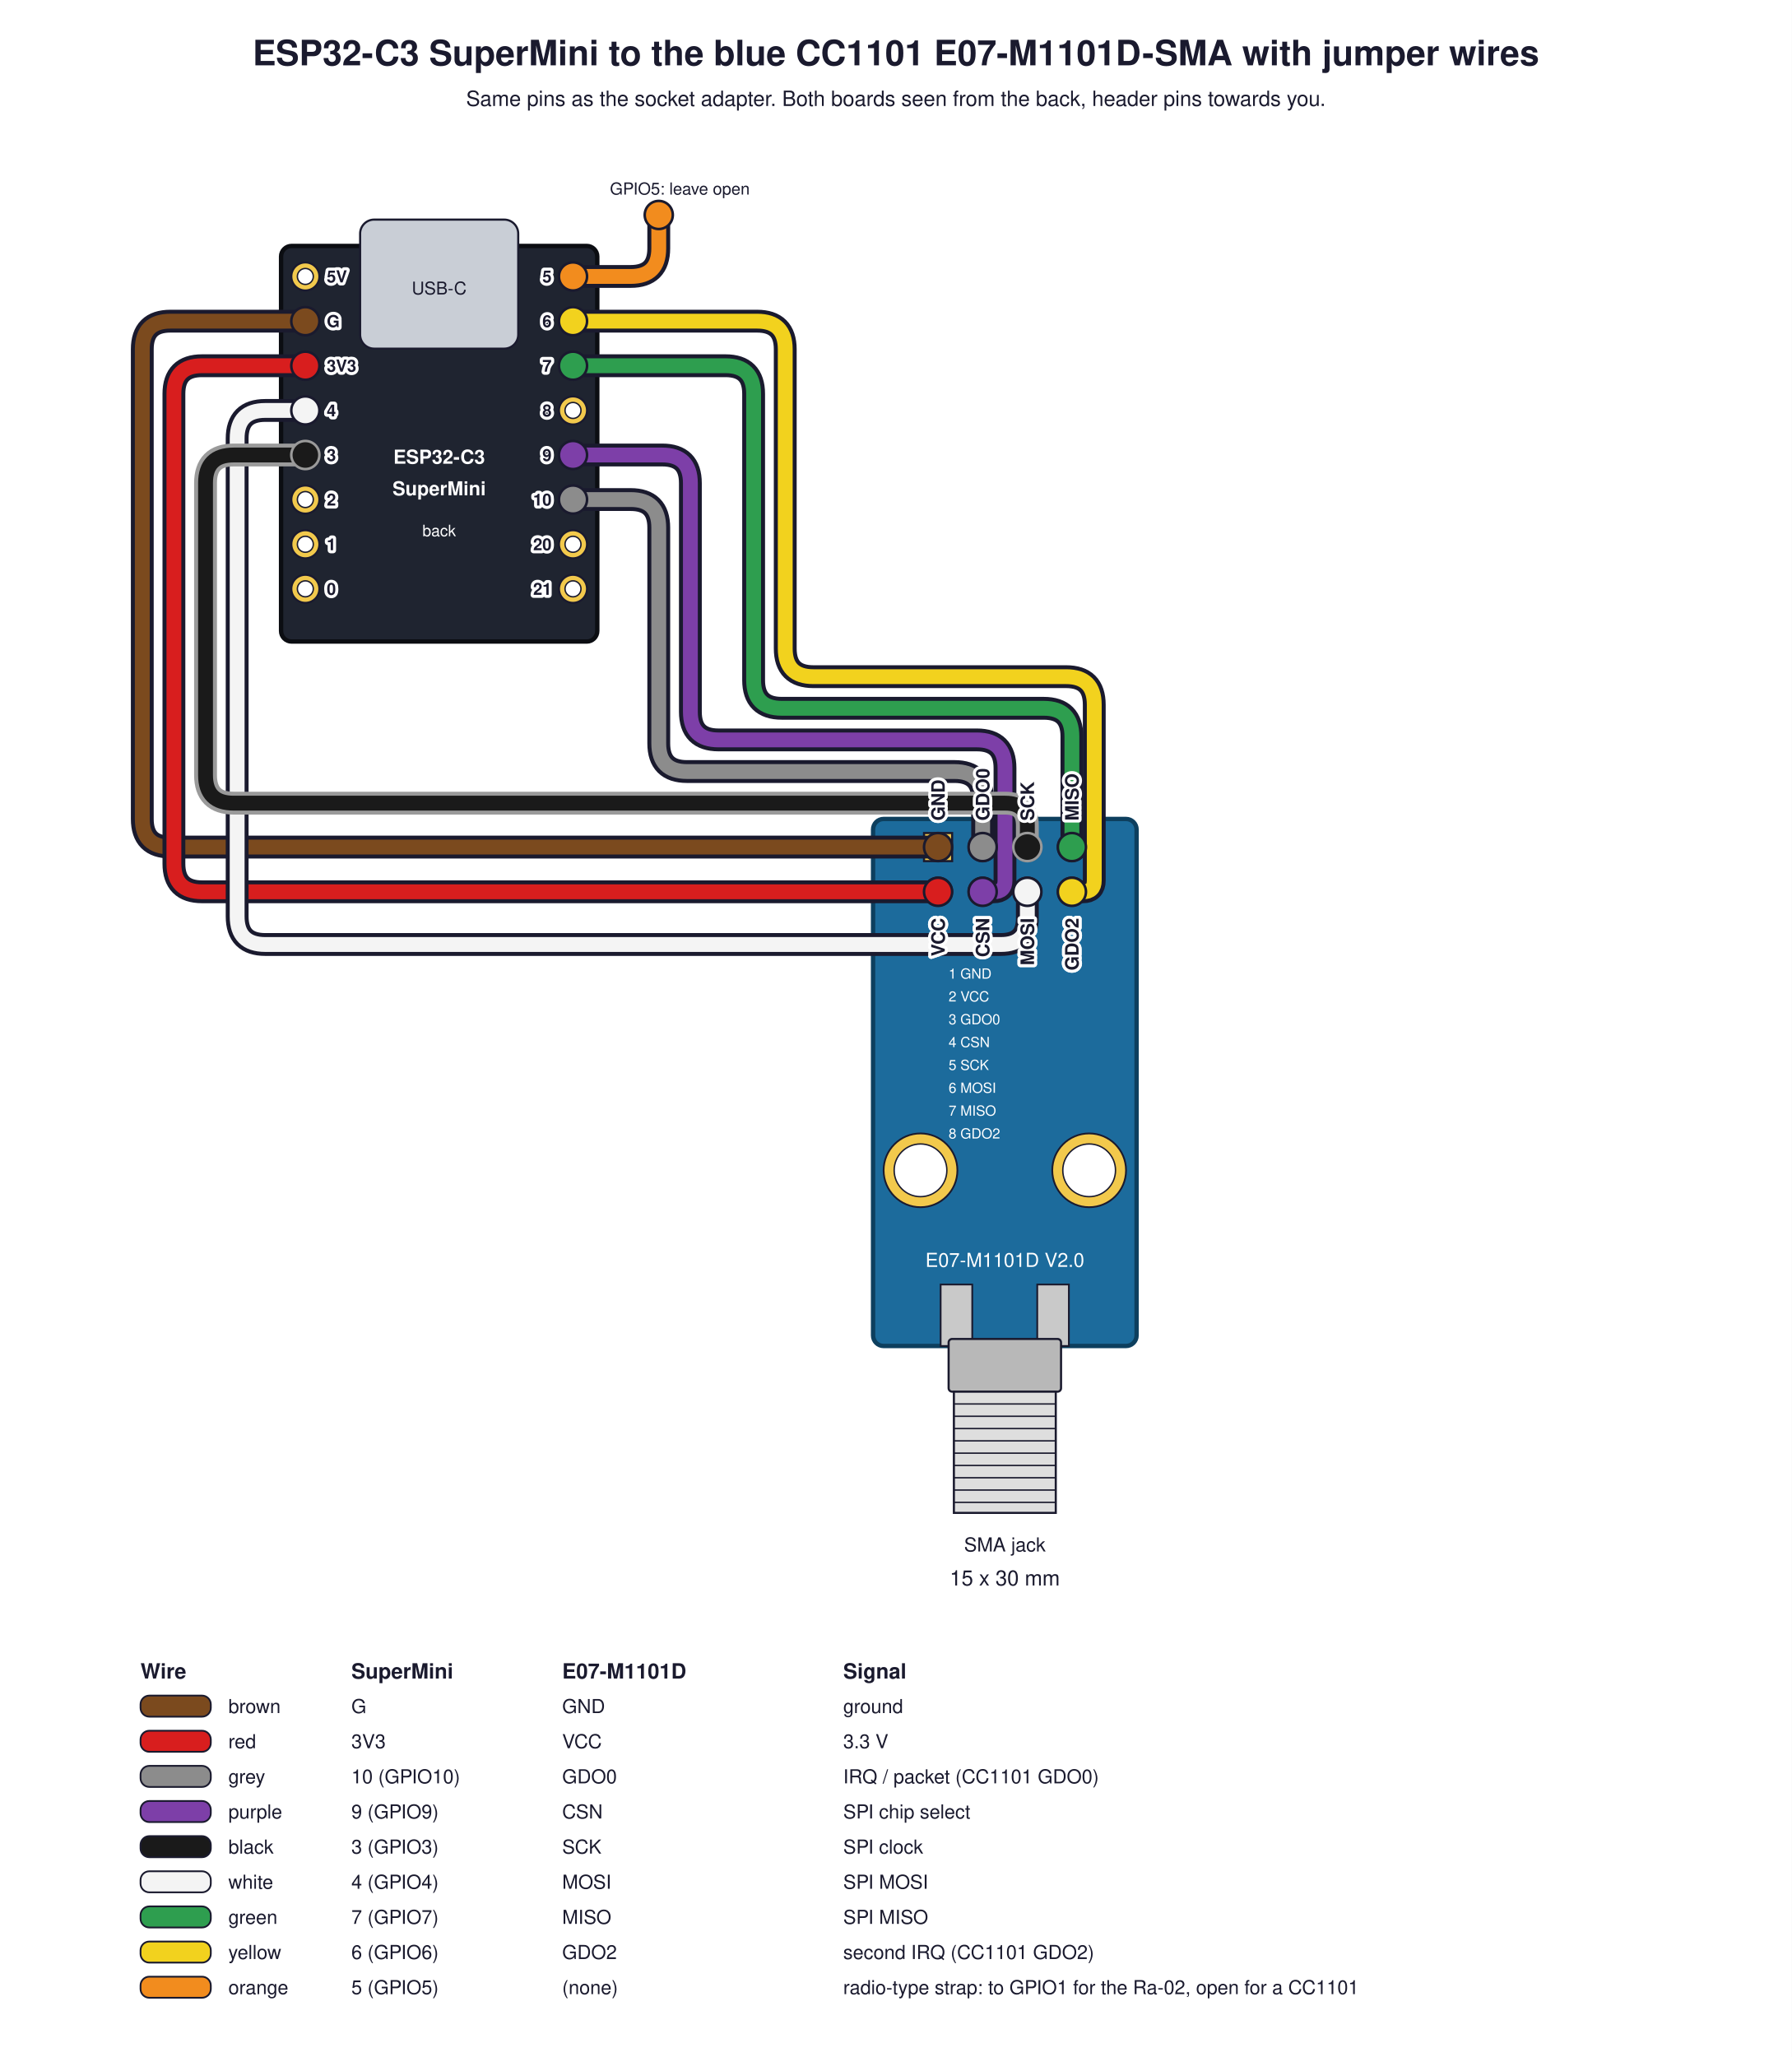
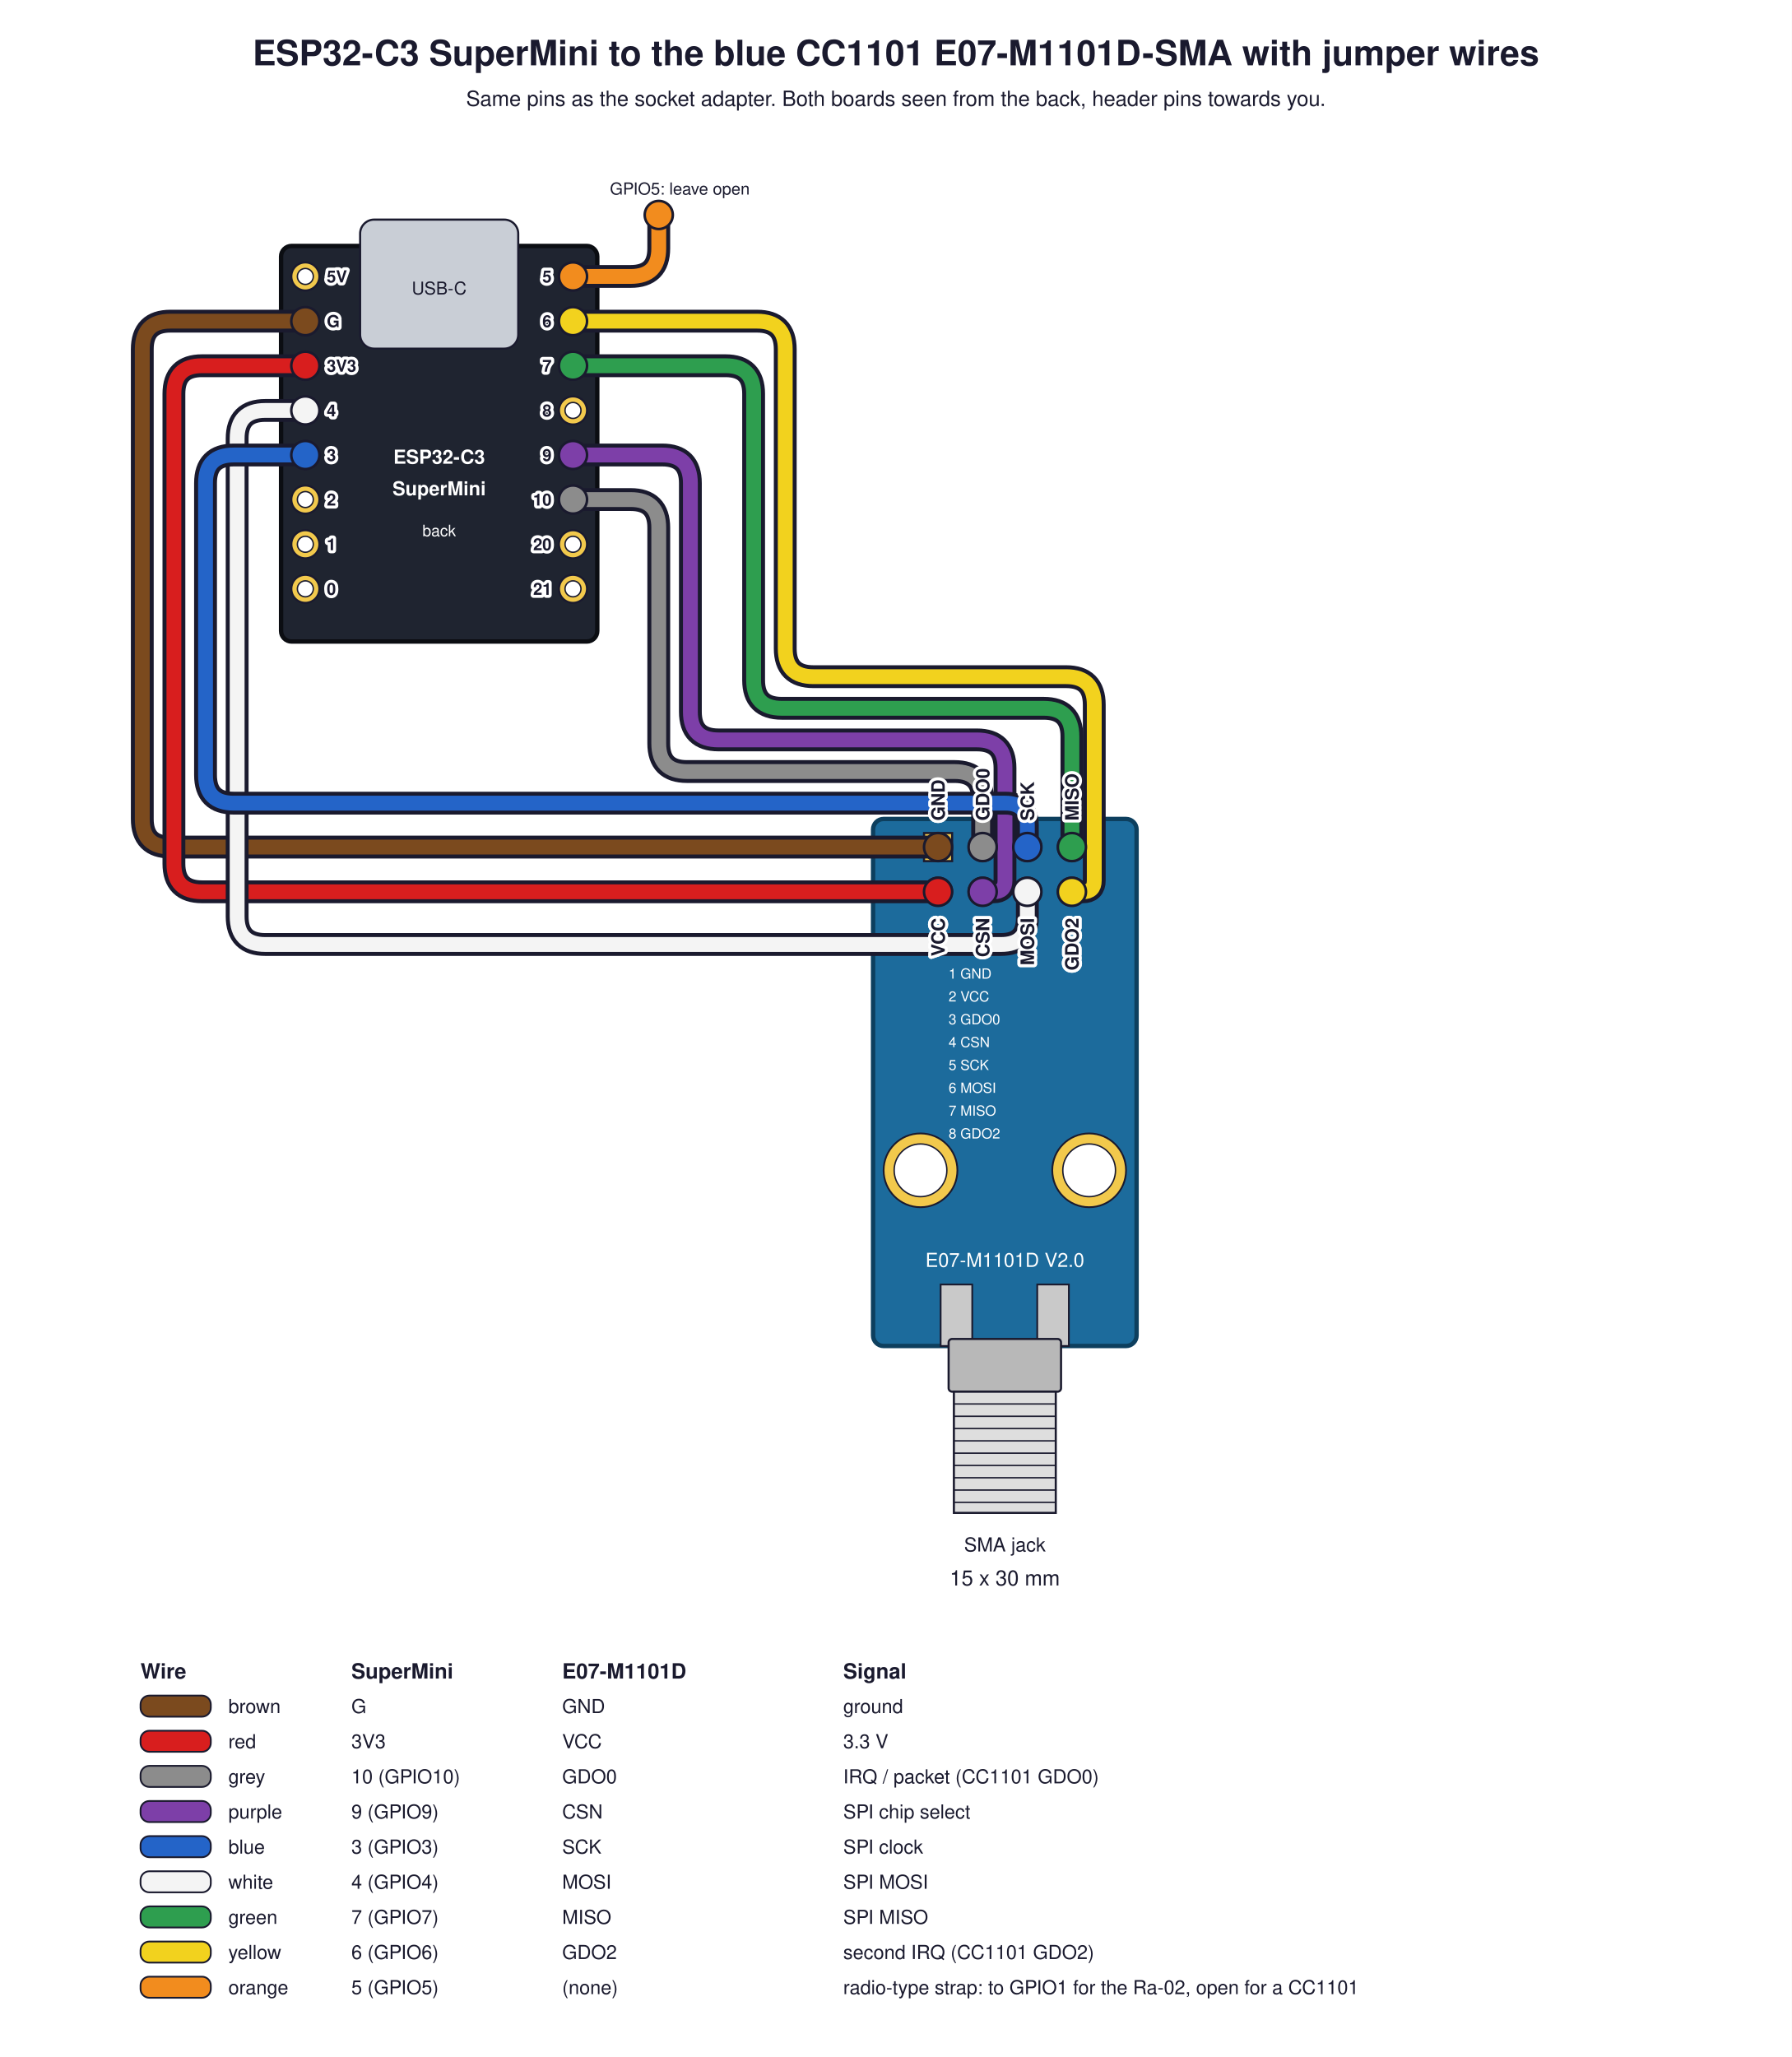
<svg xmlns="http://www.w3.org/2000/svg" width="1122" height="1288" viewBox="0 0 1122 1288">
  <rect width="100%" height="100%" fill="#ffffff" />
  <text x="561.0" y="33.0" font-size="22.0" font-family="Helvetica, Arial, sans-serif" font-weight="bold" fill="#1a1a2e" text-anchor="middle" dy="0.36em">ESP32-C3 SuperMini to the blue CC1101 E07-M1101D-SMA with jumper wires</text>
  <text x="561.0" y="61.6" font-size="13.2" font-family="Helvetica, Arial, sans-serif" fill="#1a1a2e" text-anchor="middle" dy="0.36em">Same pins as the socket adapter. Both boards seen from the back, header pins towards you.</text>
  <g transform="translate(546.7 512.8)">
    <text x="82.5" y="0.0" font-size="0.0" font-family="Helvetica, Arial, sans-serif" font-weight="bold" fill="#1a1a2e" text-anchor="middle" />
    <rect x="0.0" y="0.0" width="165.0" height="330.0" rx="6.6" fill="#1c6b9c" stroke="#0d3f5e" stroke-width="2.75" />
    <text x="82.5" y="475.2" font-size="13.2" font-family="Helvetica, Arial, sans-serif" font-weight="normal" fill="#1a1a2e" text-anchor="middle" dy="0.36em">15 x 30 mm</text>
    <rect x="31.9" y="8.8" width="17.6" height="17.6" rx="0.0" fill="#f2c94c" stroke="#1a1a2e" stroke-width="1.32" />
    <circle cx="40.7" cy="17.6" r="5.0" fill="#ffffff" stroke="#1a1a2e" stroke-width="0.88" />
    <text x="40.7" y="17.6" font-size="8.2" font-family="Helvetica, Arial, sans-serif" font-weight="bold" fill="#1a1a2e" text-anchor="middle" dy="0.36em">1</text>
    <text x="40.7" y="1.1" font-size="11.6" font-family="Helvetica, Arial, sans-serif" font-weight="bold" fill="#1a1a2e" text-anchor="start" dy="0.36em" transform="rotate(-90 40.7 1.1)" stroke="#ffffff" stroke-width="3.8" paint-order="stroke" stroke-linejoin="round">GND</text>
    <circle cx="40.7" cy="45.5" r="8.8" fill="#f2c94c" stroke="#1a1a2e" stroke-width="1.32" />
    <circle cx="40.7" cy="45.5" r="5.0" fill="#ffffff" stroke="#1a1a2e" stroke-width="0.88" />
    <text x="40.7" y="45.5" font-size="8.2" font-family="Helvetica, Arial, sans-serif" font-weight="bold" fill="#1a1a2e" text-anchor="middle" dy="0.36em">2</text>
    <text x="40.7" y="62.0" font-size="11.6" font-family="Helvetica, Arial, sans-serif" font-weight="bold" fill="#1a1a2e" text-anchor="end" dy="0.36em" transform="rotate(-90 40.7 62.0)" stroke="#ffffff" stroke-width="3.8" paint-order="stroke" stroke-linejoin="round">VCC</text>
    <circle cx="68.6" cy="17.6" r="8.8" fill="#f2c94c" stroke="#1a1a2e" stroke-width="1.32" />
    <circle cx="68.6" cy="17.6" r="5.0" fill="#ffffff" stroke="#1a1a2e" stroke-width="0.88" />
    <text x="68.6" y="17.6" font-size="8.2" font-family="Helvetica, Arial, sans-serif" font-weight="bold" fill="#1a1a2e" text-anchor="middle" dy="0.36em">3</text>
    <text x="68.6" y="1.1" font-size="11.6" font-family="Helvetica, Arial, sans-serif" font-weight="bold" fill="#1a1a2e" text-anchor="start" dy="0.36em" transform="rotate(-90 68.6 1.1)" stroke="#ffffff" stroke-width="3.8" paint-order="stroke" stroke-linejoin="round">GDO0</text>
    <circle cx="68.6" cy="45.5" r="8.8" fill="#f2c94c" stroke="#1a1a2e" stroke-width="1.32" />
    <circle cx="68.6" cy="45.5" r="5.0" fill="#ffffff" stroke="#1a1a2e" stroke-width="0.88" />
    <text x="68.6" y="45.5" font-size="8.2" font-family="Helvetica, Arial, sans-serif" font-weight="bold" fill="#1a1a2e" text-anchor="middle" dy="0.36em">4</text>
    <text x="68.6" y="62.0" font-size="11.6" font-family="Helvetica, Arial, sans-serif" font-weight="bold" fill="#1a1a2e" text-anchor="end" dy="0.36em" transform="rotate(-90 68.6 62.0)" stroke="#ffffff" stroke-width="3.8" paint-order="stroke" stroke-linejoin="round">CSN</text>
    <circle cx="96.6" cy="17.6" r="8.8" fill="#f2c94c" stroke="#1a1a2e" stroke-width="1.32" />
    <circle cx="96.6" cy="17.6" r="5.0" fill="#ffffff" stroke="#1a1a2e" stroke-width="0.88" />
    <text x="96.6" y="17.6" font-size="8.2" font-family="Helvetica, Arial, sans-serif" font-weight="bold" fill="#1a1a2e" text-anchor="middle" dy="0.36em">5</text>
    <text x="96.6" y="1.1" font-size="11.6" font-family="Helvetica, Arial, sans-serif" font-weight="bold" fill="#1a1a2e" text-anchor="start" dy="0.36em" transform="rotate(-90 96.6 1.1)" stroke="#ffffff" stroke-width="3.8" paint-order="stroke" stroke-linejoin="round">SCK</text>
    <circle cx="96.6" cy="45.5" r="8.8" fill="#f2c94c" stroke="#1a1a2e" stroke-width="1.32" />
    <circle cx="96.6" cy="45.5" r="5.0" fill="#ffffff" stroke="#1a1a2e" stroke-width="0.88" />
    <text x="96.6" y="45.5" font-size="8.2" font-family="Helvetica, Arial, sans-serif" font-weight="bold" fill="#1a1a2e" text-anchor="middle" dy="0.36em">6</text>
    <text x="96.6" y="62.0" font-size="11.6" font-family="Helvetica, Arial, sans-serif" font-weight="bold" fill="#1a1a2e" text-anchor="end" dy="0.36em" transform="rotate(-90 96.6 62.0)" stroke="#ffffff" stroke-width="3.8" paint-order="stroke" stroke-linejoin="round">MOSI</text>
    <circle cx="124.5" cy="17.6" r="8.8" fill="#f2c94c" stroke="#1a1a2e" stroke-width="1.32" />
    <circle cx="124.5" cy="17.6" r="5.0" fill="#ffffff" stroke="#1a1a2e" stroke-width="0.88" />
    <text x="124.5" y="17.6" font-size="8.2" font-family="Helvetica, Arial, sans-serif" font-weight="bold" fill="#1a1a2e" text-anchor="middle" dy="0.36em">7</text>
    <text x="124.5" y="1.1" font-size="11.6" font-family="Helvetica, Arial, sans-serif" font-weight="bold" fill="#1a1a2e" text-anchor="start" dy="0.36em" transform="rotate(-90 124.5 1.1)" stroke="#ffffff" stroke-width="3.8" paint-order="stroke" stroke-linejoin="round">MISO</text>
    <circle cx="124.5" cy="45.5" r="8.8" fill="#f2c94c" stroke="#1a1a2e" stroke-width="1.32" />
    <circle cx="124.5" cy="45.5" r="5.0" fill="#ffffff" stroke="#1a1a2e" stroke-width="0.88" />
    <text x="124.5" y="45.5" font-size="8.2" font-family="Helvetica, Arial, sans-serif" font-weight="bold" fill="#1a1a2e" text-anchor="middle" dy="0.36em">8</text>
    <text x="124.5" y="62.0" font-size="11.6" font-family="Helvetica, Arial, sans-serif" font-weight="bold" fill="#1a1a2e" text-anchor="end" dy="0.36em" transform="rotate(-90 124.5 62.0)" stroke="#ffffff" stroke-width="3.8" paint-order="stroke" stroke-linejoin="round">GDO2</text>
    <circle cx="135.3" cy="220.0" r="23.1" fill="#f2c94c" stroke="#1a1a2e" stroke-width="1.10" />
    <circle cx="135.3" cy="220.0" r="16.5" fill="#ffffff" stroke="#1a1a2e" stroke-width="0.88" />
    <circle cx="29.7" cy="220.0" r="23.1" fill="#f2c94c" stroke="#1a1a2e" stroke-width="1.10" />
    <circle cx="29.7" cy="220.0" r="16.5" fill="#ffffff" stroke="#1a1a2e" stroke-width="0.88" />
    <text x="47.3" y="96.8" font-size="8.8" font-family="Helvetica, Arial, sans-serif" font-weight="normal" fill="#ffffff" text-anchor="start" dy="0.36em">1 GND</text>
    <text x="47.3" y="111.1" font-size="8.8" font-family="Helvetica, Arial, sans-serif" font-weight="normal" fill="#ffffff" text-anchor="start" dy="0.36em">2 VCC</text>
    <text x="47.3" y="125.4" font-size="8.8" font-family="Helvetica, Arial, sans-serif" font-weight="normal" fill="#ffffff" text-anchor="start" dy="0.36em">3 GDO0</text>
    <text x="47.3" y="139.7" font-size="8.8" font-family="Helvetica, Arial, sans-serif" font-weight="normal" fill="#ffffff" text-anchor="start" dy="0.36em">4 CSN</text>
    <text x="47.3" y="154.0" font-size="8.8" font-family="Helvetica, Arial, sans-serif" font-weight="normal" fill="#ffffff" text-anchor="start" dy="0.36em">5 SCK</text>
    <text x="47.3" y="168.3" font-size="8.8" font-family="Helvetica, Arial, sans-serif" font-weight="normal" fill="#ffffff" text-anchor="start" dy="0.36em">6 MOSI</text>
    <text x="47.3" y="182.6" font-size="8.8" font-family="Helvetica, Arial, sans-serif" font-weight="normal" fill="#ffffff" text-anchor="start" dy="0.36em">7 MISO</text>
    <text x="47.3" y="196.9" font-size="8.8" font-family="Helvetica, Arial, sans-serif" font-weight="normal" fill="#ffffff" text-anchor="start" dy="0.36em">8 GDO2</text>
    <rect x="102.8" y="291.5" width="19.8" height="38.5" rx="0.0" fill="#c9c9c9" stroke="#1a1a2e" stroke-width="1.10" />
    <rect x="42.3" y="291.5" width="19.8" height="38.5" rx="0.0" fill="#c9c9c9" stroke="#1a1a2e" stroke-width="1.10" />
    <rect x="47.3" y="325.6" width="70.4" height="33.0" rx="2.2" fill="#b8b8b8" stroke="#1a1a2e" stroke-width="1.32" />
    <rect x="50.6" y="358.6" width="63.8" height="75.9" rx="0.0" fill="#dedede" stroke="#1a1a2e" stroke-width="1.32" />
    <line x1="114.4" y1="366.3" x2="50.6" y2="366.3" stroke="#1a1a2e" stroke-width="0.88" />
    <line x1="114.4" y1="374.0" x2="50.6" y2="374.0" stroke="#1a1a2e" stroke-width="0.88" />
    <line x1="114.4" y1="381.7" x2="50.6" y2="381.7" stroke="#1a1a2e" stroke-width="0.88" />
    <line x1="114.4" y1="389.4" x2="50.6" y2="389.4" stroke="#1a1a2e" stroke-width="0.88" />
    <line x1="114.4" y1="397.1" x2="50.6" y2="397.1" stroke="#1a1a2e" stroke-width="0.88" />
    <line x1="114.4" y1="404.8" x2="50.6" y2="404.8" stroke="#1a1a2e" stroke-width="0.88" />
    <line x1="114.4" y1="412.5" x2="50.6" y2="412.5" stroke="#1a1a2e" stroke-width="0.88" />
    <line x1="114.4" y1="420.2" x2="50.6" y2="420.2" stroke="#1a1a2e" stroke-width="0.88" />
    <line x1="114.4" y1="427.9" x2="50.6" y2="427.9" stroke="#1a1a2e" stroke-width="0.88" />
    <text x="82.5" y="454.3" font-size="12.1" font-family="Helvetica, Arial, sans-serif" font-weight="normal" fill="#1a1a2e" text-anchor="middle" dy="0.36em">SMA jack</text>
    <text x="82.5" y="276.1" font-size="12.1" font-family="Helvetica, Arial, sans-serif" font-weight="normal" fill="#ffffff" text-anchor="middle" dy="0.36em">E07-M1101D V2.0</text>
  </g>
  <g transform="translate(176.0 154.0)">
    <text x="99.0" y="0.0" font-size="0.0" font-family="Helvetica, Arial, sans-serif" font-weight="bold" fill="#1a1a2e" text-anchor="middle" />
    <rect x="0.0" y="0.0" width="198.0" height="247.7" rx="6.6" fill="#1f2430" stroke="#0b0d12" stroke-width="2.75" />
    <rect x="49.5" y="-16.5" width="99.0" height="80.8" rx="8.8" fill="#c9ced6" stroke="#1a1a2e" stroke-width="1.32" />
    <text x="99.0" y="26.4" font-size="11.0" font-family="Helvetica, Arial, sans-serif" font-weight="normal" fill="#1a1a2e" text-anchor="middle" dy="0.36em">USB-C</text>
    <text x="99.0" y="132.0" font-size="12.1" font-family="Helvetica, Arial, sans-serif" font-weight="bold" fill="#ffffff" text-anchor="middle" dy="0.36em">ESP32-C3</text>
    <text x="99.0" y="151.8" font-size="12.1" font-family="Helvetica, Arial, sans-serif" font-weight="bold" fill="#ffffff" text-anchor="middle" dy="0.36em">SuperMini</text>
    <text x="99.0" y="178.2" font-size="9.9" font-family="Helvetica, Arial, sans-serif" font-weight="normal" fill="#ffffff" text-anchor="middle" dy="0.36em">back</text>
    <circle cx="182.8" cy="19.1" r="8.8" fill="#f2c94c" stroke="#1a1a2e" stroke-width="1.32" />
    <circle cx="182.8" cy="19.1" r="5.0" fill="#ffffff" stroke="#1a1a2e" stroke-width="0.88" />
    <text x="169.4" y="19.1" font-size="10.4" font-family="Helvetica, Arial, sans-serif" font-weight="bold" fill="#ffffff" text-anchor="end" dy="0.36em">5</text>
    <circle cx="15.2" cy="19.1" r="8.8" fill="#f2c94c" stroke="#1a1a2e" stroke-width="1.32" />
    <circle cx="15.2" cy="19.1" r="5.0" fill="#ffffff" stroke="#1a1a2e" stroke-width="0.88" />
    <text x="28.6" y="19.1" font-size="10.4" font-family="Helvetica, Arial, sans-serif" font-weight="bold" fill="#ffffff" text-anchor="start" dy="0.36em">5V</text>
    <circle cx="182.8" cy="47.1" r="8.8" fill="#f2c94c" stroke="#1a1a2e" stroke-width="1.32" />
    <circle cx="182.8" cy="47.1" r="5.0" fill="#ffffff" stroke="#1a1a2e" stroke-width="0.88" />
    <text x="169.4" y="47.1" font-size="10.4" font-family="Helvetica, Arial, sans-serif" font-weight="bold" fill="#ffffff" text-anchor="end" dy="0.36em">6</text>
    <circle cx="15.2" cy="47.1" r="8.8" fill="#f2c94c" stroke="#1a1a2e" stroke-width="1.32" />
    <circle cx="15.2" cy="47.1" r="5.0" fill="#ffffff" stroke="#1a1a2e" stroke-width="0.88" />
    <text x="28.6" y="47.1" font-size="10.4" font-family="Helvetica, Arial, sans-serif" font-weight="bold" fill="#ffffff" text-anchor="start" dy="0.36em">G</text>
    <circle cx="182.8" cy="75.0" r="8.8" fill="#f2c94c" stroke="#1a1a2e" stroke-width="1.32" />
    <circle cx="182.8" cy="75.0" r="5.0" fill="#ffffff" stroke="#1a1a2e" stroke-width="0.88" />
    <text x="169.4" y="75.0" font-size="10.4" font-family="Helvetica, Arial, sans-serif" font-weight="bold" fill="#ffffff" text-anchor="end" dy="0.36em">7</text>
    <circle cx="15.2" cy="75.0" r="8.8" fill="#f2c94c" stroke="#1a1a2e" stroke-width="1.32" />
    <circle cx="15.2" cy="75.0" r="5.0" fill="#ffffff" stroke="#1a1a2e" stroke-width="0.88" />
    <text x="28.6" y="75.0" font-size="10.4" font-family="Helvetica, Arial, sans-serif" font-weight="bold" fill="#ffffff" text-anchor="start" dy="0.36em">3V3</text>
    <circle cx="182.8" cy="103.0" r="8.8" fill="#f2c94c" stroke="#1a1a2e" stroke-width="1.32" />
    <circle cx="182.8" cy="103.0" r="5.0" fill="#ffffff" stroke="#1a1a2e" stroke-width="0.88" />
    <text x="169.4" y="103.0" font-size="10.4" font-family="Helvetica, Arial, sans-serif" font-weight="bold" fill="#ffffff" text-anchor="end" dy="0.36em">8</text>
    <circle cx="15.2" cy="103.0" r="8.8" fill="#f2c94c" stroke="#1a1a2e" stroke-width="1.32" />
    <circle cx="15.2" cy="103.0" r="5.0" fill="#ffffff" stroke="#1a1a2e" stroke-width="0.88" />
    <text x="28.6" y="103.0" font-size="10.4" font-family="Helvetica, Arial, sans-serif" font-weight="bold" fill="#ffffff" text-anchor="start" dy="0.36em">4</text>
    <circle cx="182.8" cy="130.9" r="8.8" fill="#f2c94c" stroke="#1a1a2e" stroke-width="1.32" />
    <circle cx="182.8" cy="130.9" r="5.0" fill="#ffffff" stroke="#1a1a2e" stroke-width="0.88" />
    <text x="169.4" y="130.9" font-size="10.4" font-family="Helvetica, Arial, sans-serif" font-weight="bold" fill="#ffffff" text-anchor="end" dy="0.36em">9</text>
    <circle cx="15.2" cy="130.9" r="8.8" fill="#f2c94c" stroke="#1a1a2e" stroke-width="1.32" />
    <circle cx="15.2" cy="130.9" r="5.0" fill="#ffffff" stroke="#1a1a2e" stroke-width="0.88" />
    <text x="28.6" y="130.9" font-size="10.4" font-family="Helvetica, Arial, sans-serif" font-weight="bold" fill="#ffffff" text-anchor="start" dy="0.36em">3</text>
    <circle cx="182.8" cy="158.8" r="8.8" fill="#f2c94c" stroke="#1a1a2e" stroke-width="1.32" />
    <circle cx="182.8" cy="158.8" r="5.0" fill="#ffffff" stroke="#1a1a2e" stroke-width="0.88" />
    <text x="169.4" y="158.8" font-size="10.4" font-family="Helvetica, Arial, sans-serif" font-weight="bold" fill="#ffffff" text-anchor="end" dy="0.36em">10</text>
    <circle cx="15.2" cy="158.8" r="8.8" fill="#f2c94c" stroke="#1a1a2e" stroke-width="1.32" />
    <circle cx="15.2" cy="158.8" r="5.0" fill="#ffffff" stroke="#1a1a2e" stroke-width="0.88" />
    <text x="28.6" y="158.8" font-size="10.4" font-family="Helvetica, Arial, sans-serif" font-weight="bold" fill="#ffffff" text-anchor="start" dy="0.36em">2</text>
    <circle cx="182.8" cy="186.8" r="8.8" fill="#f2c94c" stroke="#1a1a2e" stroke-width="1.32" />
    <circle cx="182.8" cy="186.8" r="5.0" fill="#ffffff" stroke="#1a1a2e" stroke-width="0.88" />
    <text x="169.4" y="186.8" font-size="10.4" font-family="Helvetica, Arial, sans-serif" font-weight="bold" fill="#ffffff" text-anchor="end" dy="0.36em">20</text>
    <circle cx="15.2" cy="186.8" r="8.8" fill="#f2c94c" stroke="#1a1a2e" stroke-width="1.32" />
    <circle cx="15.2" cy="186.8" r="5.0" fill="#ffffff" stroke="#1a1a2e" stroke-width="0.88" />
    <text x="28.6" y="186.8" font-size="10.4" font-family="Helvetica, Arial, sans-serif" font-weight="bold" fill="#ffffff" text-anchor="start" dy="0.36em">1</text>
    <circle cx="182.8" cy="214.7" r="8.8" fill="#f2c94c" stroke="#1a1a2e" stroke-width="1.32" />
    <circle cx="182.8" cy="214.7" r="5.0" fill="#ffffff" stroke="#1a1a2e" stroke-width="0.88" />
    <text x="169.4" y="214.7" font-size="10.4" font-family="Helvetica, Arial, sans-serif" font-weight="bold" fill="#ffffff" text-anchor="end" dy="0.36em">21</text>
    <circle cx="15.2" cy="214.7" r="8.8" fill="#f2c94c" stroke="#1a1a2e" stroke-width="1.32" />
    <circle cx="15.2" cy="214.7" r="5.0" fill="#ffffff" stroke="#1a1a2e" stroke-width="0.88" />
    <text x="28.6" y="214.7" font-size="10.4" font-family="Helvetica, Arial, sans-serif" font-weight="bold" fill="#ffffff" text-anchor="start" dy="0.36em">0</text>
  </g>
  <path d="M 358.8 201.1 L 474.1 201.1 Q 491.7 201.1 491.7 218.7 L 491.7 406.1 Q 491.7 423.7 509.3 423.7 L 667.6 423.7 Q 685.2 423.7 685.2 441.3 L 685.2 551.4 Q 685.2 558.4 678.2 558.4 L 671.2 558.4" fill="none" stroke="#1a1a2e" stroke-width="14.3" stroke-linecap="round" />
  <path d="M 358.8 201.1 L 474.1 201.1 Q 491.7 201.1 491.7 218.7 L 491.7 406.1 Q 491.7 423.7 509.3 423.7 L 667.6 423.7 Q 685.2 423.7 685.2 441.3 L 685.2 551.4 Q 685.2 558.4 678.2 558.4 L 671.2 558.4" fill="none" stroke="#f2d21e" stroke-width="9.3" stroke-linecap="round" />
  <circle cx="358.8" cy="201.1" r="8.8" fill="#f2d21e" stroke="#1a1a2e" stroke-width="1.6" />
  <circle cx="671.2" cy="558.4" r="8.8" fill="#f2d21e" stroke="#1a1a2e" stroke-width="1.6" />
  <path d="M 358.8 229.0 L 454.3 229.0 Q 471.9 229.0 471.9 246.6 L 471.9 425.9 Q 471.9 443.5 489.5 443.5 L 653.6 443.5 Q 671.2 443.5 671.2 461.1 L 671.2 530.4" fill="none" stroke="#1a1a2e" stroke-width="14.3" stroke-linecap="round" />
  <path d="M 358.8 229.0 L 454.3 229.0 Q 471.9 229.0 471.9 246.6 L 471.9 425.9 Q 471.9 443.5 489.5 443.5 L 653.6 443.5 Q 671.2 443.5 671.2 461.1 L 671.2 530.4" fill="none" stroke="#2e9e4f" stroke-width="9.3" stroke-linecap="round" />
  <circle cx="358.8" cy="229.0" r="8.8" fill="#2e9e4f" stroke="#1a1a2e" stroke-width="1.6" />
  <circle cx="671.2" cy="530.4" r="8.8" fill="#2e9e4f" stroke="#1a1a2e" stroke-width="1.6" />
  <path d="M 358.8 284.9 L 414.7 284.9 Q 432.3 284.9 432.3 302.5 L 432.3 445.7 Q 432.3 463.3 449.9 463.3 L 611.7 463.3 Q 629.3 463.3 629.3 480.9 L 629.3 551.4 Q 629.3 558.4 622.3 558.4 L 615.3 558.4" fill="none" stroke="#1a1a2e" stroke-width="14.3" stroke-linecap="round" />
  <path d="M 358.8 284.9 L 414.7 284.9 Q 432.3 284.9 432.3 302.5 L 432.3 445.7 Q 432.3 463.3 449.9 463.3 L 611.7 463.3 Q 629.3 463.3 629.3 480.9 L 629.3 551.4 Q 629.3 558.4 622.3 558.4 L 615.3 558.4" fill="none" stroke="#7d3fa8" stroke-width="9.3" stroke-linecap="round" />
  <circle cx="358.8" cy="284.9" r="8.8" fill="#7d3fa8" stroke="#1a1a2e" stroke-width="1.6" />
  <circle cx="615.3" cy="558.4" r="8.8" fill="#7d3fa8" stroke="#1a1a2e" stroke-width="1.6" />
  <path d="M 358.8 312.8 L 394.9 312.8 Q 412.5 312.8 412.5 330.4 L 412.5 465.5 Q 412.5 483.1 430.1 483.1 L 597.7 483.1 Q 615.3 483.1 615.3 500.7 L 615.3 530.4" fill="none" stroke="#1a1a2e" stroke-width="14.3" stroke-linecap="round" />
  <path d="M 358.8 312.8 L 394.9 312.8 Q 412.5 312.8 412.5 330.4 L 412.5 465.5 Q 412.5 483.1 430.1 483.1 L 597.7 483.1 Q 615.3 483.1 615.3 500.7 L 615.3 530.4" fill="none" stroke="#8c8c8c" stroke-width="9.3" stroke-linecap="round" />
  <circle cx="358.8" cy="312.8" r="8.8" fill="#8c8c8c" stroke="#1a1a2e" stroke-width="1.6" />
  <circle cx="615.3" cy="530.4" r="8.8" fill="#8c8c8c" stroke="#1a1a2e" stroke-width="1.6" />
  <path d="M 191.2 201.1 L 106.7 201.1 Q 89.1 201.1 89.1 218.7 L 89.1 512.8 Q 89.1 530.4 106.7 530.4 L 587.4 530.4" fill="none" stroke="#1a1a2e" stroke-width="14.3" stroke-linecap="round" />
  <path d="M 191.2 201.1 L 106.7 201.1 Q 89.1 201.1 89.1 218.7 L 89.1 512.8 Q 89.1 530.4 106.7 530.4 L 587.4 530.4" fill="none" stroke="#7b4a1e" stroke-width="9.3" stroke-linecap="round" />
  <circle cx="191.2" cy="201.1" r="8.8" fill="#7b4a1e" stroke="#1a1a2e" stroke-width="1.6" />
  <circle cx="587.4" cy="530.4" r="8.8" fill="#7b4a1e" stroke="#1a1a2e" stroke-width="1.6" />
  <path d="M 191.2 229.0 L 126.5 229.0 Q 108.9 229.0 108.9 246.6 L 108.9 540.8 Q 108.9 558.4 126.5 558.4 L 587.4 558.4" fill="none" stroke="#1a1a2e" stroke-width="14.3" stroke-linecap="round" />
  <path d="M 191.2 229.0 L 126.5 229.0 Q 108.9 229.0 108.9 246.6 L 108.9 540.8 Q 108.9 558.4 126.5 558.4 L 587.4 558.4" fill="none" stroke="#d81e1e" stroke-width="9.3" stroke-linecap="round" />
  <circle cx="191.2" cy="229.0" r="8.8" fill="#d81e1e" stroke="#1a1a2e" stroke-width="1.6" />
  <circle cx="587.4" cy="558.4" r="8.8" fill="#d81e1e" stroke="#1a1a2e" stroke-width="1.6" />
  <path d="M 191.2 257.0 L 166.1 257.0 Q 148.5 257.0 148.5 274.6 L 148.5 573.8 Q 148.5 591.4 166.1 591.4 L 626.8 591.4 Q 643.3 591.4 643.3 574.9 L 643.3 558.4" fill="none" stroke="#1a1a2e" stroke-width="14.3" stroke-linecap="round" />
  <path d="M 191.2 257.0 L 166.1 257.0 Q 148.5 257.0 148.5 274.6 L 148.5 573.8 Q 148.5 591.4 166.1 591.4 L 626.8 591.4 Q 643.3 591.4 643.3 574.9 L 643.3 558.4" fill="none" stroke="#f4f4f4" stroke-width="9.3" stroke-linecap="round" />
  <circle cx="191.2" cy="257.0" r="8.8" fill="#f4f4f4" stroke="#1a1a2e" stroke-width="1.6" />
  <circle cx="643.3" cy="558.4" r="8.8" fill="#f4f4f4" stroke="#1a1a2e" stroke-width="1.6" />
-   <path d="M 191.2 284.9 L 146.3 284.9 Q 128.7 284.9 128.7 302.5 L 128.7 485.3 Q 128.7 502.9 146.3 502.9 L 629.5 502.9 Q 643.3 502.9 643.3 516.7 L 643.3 530.4" fill="none" stroke="#9a9a9a" stroke-width="14.3" stroke-linecap="round" />
-   <path d="M 191.2 284.9 L 146.3 284.9 Q 128.7 284.9 128.7 302.5 L 128.7 485.3 Q 128.7 502.9 146.3 502.9 L 629.5 502.9 Q 643.3 502.9 643.3 516.7 L 643.3 530.4" fill="none" stroke="#1a1a1a" stroke-width="9.3" stroke-linecap="round" />
-   <circle cx="191.2" cy="284.9" r="8.8" fill="#1a1a1a" stroke="#9a9a9a" stroke-width="1.6" />
-   <circle cx="643.3" cy="530.4" r="8.8" fill="#1a1a1a" stroke="#9a9a9a" stroke-width="1.6" />
+   <path d="M 191.2 284.9 L 146.3 284.9 Q 128.7 284.9 128.7 302.5 L 128.7 485.3 Q 128.7 502.9 146.3 502.9 L 629.5 502.9 Q 643.3 502.9 643.3 516.7 L 643.3 530.4" fill="none" stroke="#1a1a2e" stroke-width="14.3" stroke-linecap="round" />
+   <path d="M 191.2 284.9 L 146.3 284.9 Q 128.7 284.9 128.7 302.5 L 128.7 485.3 Q 128.7 502.9 146.3 502.9 L 629.5 502.9 Q 643.3 502.9 643.3 516.7 L 643.3 530.4" fill="none" stroke="#2464c8" stroke-width="9.3" stroke-linecap="round" />
+   <circle cx="191.2" cy="284.9" r="8.8" fill="#2464c8" stroke="#1a1a2e" stroke-width="1.6" />
+   <circle cx="643.3" cy="530.4" r="8.8" fill="#2464c8" stroke="#1a1a2e" stroke-width="1.6" />
  <path d="M 358.8 173.1 L 394.9 173.1 Q 412.5 173.1 412.5 155.5 L 412.5 134.6" fill="none" stroke="#1a1a2e" stroke-width="14.3" stroke-linecap="round" />
  <path d="M 358.8 173.1 L 394.9 173.1 Q 412.5 173.1 412.5 155.5 L 412.5 134.6" fill="none" stroke="#f28c1e" stroke-width="9.3" stroke-linecap="round" />
  <circle cx="358.8" cy="173.1" r="8.8" fill="#f28c1e" stroke="#1a1a2e" stroke-width="1.6" />
  <circle cx="412.5" cy="134.6" r="8.8" fill="#f28c1e" stroke="#1a1a2e" stroke-width="1.6" />
  <text x="425.7" y="118.1" font-size="10.4" font-family="Helvetica, Arial, sans-serif" fill="#1a1a2e" text-anchor="middle" dy="0.36em">GPIO5: leave open</text>
  <g transform="translate(546.7 512.8)">
    <text x="82.5" y="0.0" font-size="0.0" font-family="Helvetica, Arial, sans-serif" font-weight="bold" fill="#1a1a2e" text-anchor="middle" />
    <text x="40.7" y="1.1" font-size="11.6" font-family="Helvetica, Arial, sans-serif" font-weight="bold" fill="#1a1a2e" text-anchor="start" dy="0.36em" transform="rotate(-90 40.7 1.1)" stroke="#ffffff" stroke-width="3.8" paint-order="stroke" stroke-linejoin="round">GND</text>
    <text x="40.7" y="62.0" font-size="11.6" font-family="Helvetica, Arial, sans-serif" font-weight="bold" fill="#1a1a2e" text-anchor="end" dy="0.36em" transform="rotate(-90 40.7 62.0)" stroke="#ffffff" stroke-width="3.8" paint-order="stroke" stroke-linejoin="round">VCC</text>
    <text x="68.6" y="1.1" font-size="11.6" font-family="Helvetica, Arial, sans-serif" font-weight="bold" fill="#1a1a2e" text-anchor="start" dy="0.36em" transform="rotate(-90 68.6 1.1)" stroke="#ffffff" stroke-width="3.8" paint-order="stroke" stroke-linejoin="round">GDO0</text>
    <text x="68.6" y="62.0" font-size="11.6" font-family="Helvetica, Arial, sans-serif" font-weight="bold" fill="#1a1a2e" text-anchor="end" dy="0.36em" transform="rotate(-90 68.6 62.0)" stroke="#ffffff" stroke-width="3.8" paint-order="stroke" stroke-linejoin="round">CSN</text>
    <text x="96.6" y="1.1" font-size="11.6" font-family="Helvetica, Arial, sans-serif" font-weight="bold" fill="#1a1a2e" text-anchor="start" dy="0.36em" transform="rotate(-90 96.6 1.1)" stroke="#ffffff" stroke-width="3.8" paint-order="stroke" stroke-linejoin="round">SCK</text>
    <text x="96.6" y="62.0" font-size="11.6" font-family="Helvetica, Arial, sans-serif" font-weight="bold" fill="#1a1a2e" text-anchor="end" dy="0.36em" transform="rotate(-90 96.6 62.0)" stroke="#ffffff" stroke-width="3.8" paint-order="stroke" stroke-linejoin="round">MOSI</text>
    <text x="124.5" y="1.1" font-size="11.6" font-family="Helvetica, Arial, sans-serif" font-weight="bold" fill="#1a1a2e" text-anchor="start" dy="0.36em" transform="rotate(-90 124.5 1.1)" stroke="#ffffff" stroke-width="3.8" paint-order="stroke" stroke-linejoin="round">MISO</text>
    <text x="124.5" y="62.0" font-size="11.6" font-family="Helvetica, Arial, sans-serif" font-weight="bold" fill="#1a1a2e" text-anchor="end" dy="0.36em" transform="rotate(-90 124.5 62.0)" stroke="#ffffff" stroke-width="3.8" paint-order="stroke" stroke-linejoin="round">GDO2</text>
  </g>
  <g transform="translate(176.0 154.0)">
    <text x="99.0" y="0.0" font-size="0.0" font-family="Helvetica, Arial, sans-serif" font-weight="bold" fill="#1a1a2e" text-anchor="middle" />
    <text x="169.4" y="19.1" font-size="10.4" font-family="Helvetica, Arial, sans-serif" font-weight="bold" fill="#1a1a2e" text-anchor="end" dy="0.36em" stroke="#ffffff" stroke-width="3.8" paint-order="stroke" stroke-linejoin="round">5</text>
    <text x="28.6" y="19.1" font-size="10.4" font-family="Helvetica, Arial, sans-serif" font-weight="bold" fill="#1a1a2e" text-anchor="start" dy="0.36em" stroke="#ffffff" stroke-width="3.8" paint-order="stroke" stroke-linejoin="round">5V</text>
    <text x="169.4" y="47.1" font-size="10.4" font-family="Helvetica, Arial, sans-serif" font-weight="bold" fill="#1a1a2e" text-anchor="end" dy="0.36em" stroke="#ffffff" stroke-width="3.8" paint-order="stroke" stroke-linejoin="round">6</text>
    <text x="28.6" y="47.1" font-size="10.4" font-family="Helvetica, Arial, sans-serif" font-weight="bold" fill="#1a1a2e" text-anchor="start" dy="0.36em" stroke="#ffffff" stroke-width="3.8" paint-order="stroke" stroke-linejoin="round">G</text>
    <text x="169.4" y="75.0" font-size="10.4" font-family="Helvetica, Arial, sans-serif" font-weight="bold" fill="#1a1a2e" text-anchor="end" dy="0.36em" stroke="#ffffff" stroke-width="3.8" paint-order="stroke" stroke-linejoin="round">7</text>
    <text x="28.6" y="75.0" font-size="10.4" font-family="Helvetica, Arial, sans-serif" font-weight="bold" fill="#1a1a2e" text-anchor="start" dy="0.36em" stroke="#ffffff" stroke-width="3.8" paint-order="stroke" stroke-linejoin="round">3V3</text>
    <text x="169.4" y="103.0" font-size="10.4" font-family="Helvetica, Arial, sans-serif" font-weight="bold" fill="#1a1a2e" text-anchor="end" dy="0.36em" stroke="#ffffff" stroke-width="3.8" paint-order="stroke" stroke-linejoin="round">8</text>
    <text x="28.6" y="103.0" font-size="10.4" font-family="Helvetica, Arial, sans-serif" font-weight="bold" fill="#1a1a2e" text-anchor="start" dy="0.36em" stroke="#ffffff" stroke-width="3.8" paint-order="stroke" stroke-linejoin="round">4</text>
    <text x="169.4" y="130.9" font-size="10.4" font-family="Helvetica, Arial, sans-serif" font-weight="bold" fill="#1a1a2e" text-anchor="end" dy="0.36em" stroke="#ffffff" stroke-width="3.8" paint-order="stroke" stroke-linejoin="round">9</text>
    <text x="28.6" y="130.9" font-size="10.4" font-family="Helvetica, Arial, sans-serif" font-weight="bold" fill="#1a1a2e" text-anchor="start" dy="0.36em" stroke="#ffffff" stroke-width="3.8" paint-order="stroke" stroke-linejoin="round">3</text>
    <text x="169.4" y="158.8" font-size="10.4" font-family="Helvetica, Arial, sans-serif" font-weight="bold" fill="#1a1a2e" text-anchor="end" dy="0.36em" stroke="#ffffff" stroke-width="3.8" paint-order="stroke" stroke-linejoin="round">10</text>
    <text x="28.6" y="158.8" font-size="10.4" font-family="Helvetica, Arial, sans-serif" font-weight="bold" fill="#1a1a2e" text-anchor="start" dy="0.36em" stroke="#ffffff" stroke-width="3.8" paint-order="stroke" stroke-linejoin="round">2</text>
    <text x="169.4" y="186.8" font-size="10.4" font-family="Helvetica, Arial, sans-serif" font-weight="bold" fill="#1a1a2e" text-anchor="end" dy="0.36em" stroke="#ffffff" stroke-width="3.8" paint-order="stroke" stroke-linejoin="round">20</text>
    <text x="28.6" y="186.8" font-size="10.4" font-family="Helvetica, Arial, sans-serif" font-weight="bold" fill="#1a1a2e" text-anchor="start" dy="0.36em" stroke="#ffffff" stroke-width="3.8" paint-order="stroke" stroke-linejoin="round">1</text>
    <text x="169.4" y="214.7" font-size="10.4" font-family="Helvetica, Arial, sans-serif" font-weight="bold" fill="#1a1a2e" text-anchor="end" dy="0.36em" stroke="#ffffff" stroke-width="3.8" paint-order="stroke" stroke-linejoin="round">21</text>
    <text x="28.6" y="214.7" font-size="10.4" font-family="Helvetica, Arial, sans-serif" font-weight="bold" fill="#1a1a2e" text-anchor="start" dy="0.36em" stroke="#ffffff" stroke-width="3.8" paint-order="stroke" stroke-linejoin="round">0</text>
  </g>
  <text x="88.0" y="1046.3" font-size="13.2" font-family="Helvetica, Arial, sans-serif" font-weight="bold" fill="#1a1a2e" dy="0.36em">Wire</text>
  <text x="220.0" y="1046.3" font-size="13.2" font-family="Helvetica, Arial, sans-serif" font-weight="bold" fill="#1a1a2e" dy="0.36em">SuperMini</text>
  <text x="352.0" y="1046.3" font-size="13.2" font-family="Helvetica, Arial, sans-serif" font-weight="bold" fill="#1a1a2e" dy="0.36em">E07-M1101D</text>
  <text x="528.0" y="1046.3" font-size="13.2" font-family="Helvetica, Arial, sans-serif" font-weight="bold" fill="#1a1a2e" dy="0.36em">Signal</text>
  <rect x="88.0" y="1061.7" width="44.0" height="13.2" fill="#7b4a1e" stroke="#1a1a2e" stroke-width="1.1" rx="5.5" />
  <text x="143.0" y="1068.3" font-size="12.1" font-family="Helvetica, Arial, sans-serif" fill="#1a1a2e" dy="0.36em">brown</text>
  <text x="220.0" y="1068.3" font-size="12.1" font-family="Helvetica, Arial, sans-serif" fill="#1a1a2e" dy="0.36em">G</text>
  <text x="352.0" y="1068.3" font-size="12.1" font-family="Helvetica, Arial, sans-serif" fill="#1a1a2e" dy="0.36em">GND</text>
  <text x="528.0" y="1068.3" font-size="12.1" font-family="Helvetica, Arial, sans-serif" fill="#1a1a2e" dy="0.36em">ground</text>
  <rect x="88.0" y="1083.7" width="44.0" height="13.2" fill="#d81e1e" stroke="#1a1a2e" stroke-width="1.1" rx="5.5" />
  <text x="143.0" y="1090.3" font-size="12.1" font-family="Helvetica, Arial, sans-serif" fill="#1a1a2e" dy="0.36em">red</text>
  <text x="220.0" y="1090.3" font-size="12.1" font-family="Helvetica, Arial, sans-serif" fill="#1a1a2e" dy="0.36em">3V3</text>
  <text x="352.0" y="1090.3" font-size="12.1" font-family="Helvetica, Arial, sans-serif" fill="#1a1a2e" dy="0.36em">VCC</text>
  <text x="528.0" y="1090.3" font-size="12.1" font-family="Helvetica, Arial, sans-serif" fill="#1a1a2e" dy="0.36em">3.3 V</text>
  <rect x="88.0" y="1105.7" width="44.0" height="13.2" fill="#8c8c8c" stroke="#1a1a2e" stroke-width="1.1" rx="5.5" />
  <text x="143.0" y="1112.3" font-size="12.1" font-family="Helvetica, Arial, sans-serif" fill="#1a1a2e" dy="0.36em">grey</text>
  <text x="220.0" y="1112.3" font-size="12.1" font-family="Helvetica, Arial, sans-serif" fill="#1a1a2e" dy="0.36em">10 (GPIO10)</text>
  <text x="352.0" y="1112.3" font-size="12.1" font-family="Helvetica, Arial, sans-serif" fill="#1a1a2e" dy="0.36em">GDO0</text>
  <text x="528.0" y="1112.3" font-size="12.1" font-family="Helvetica, Arial, sans-serif" fill="#1a1a2e" dy="0.36em">IRQ / packet (CC1101 GDO0)</text>
  <rect x="88.0" y="1127.7" width="44.0" height="13.2" fill="#7d3fa8" stroke="#1a1a2e" stroke-width="1.1" rx="5.5" />
  <text x="143.0" y="1134.3" font-size="12.1" font-family="Helvetica, Arial, sans-serif" fill="#1a1a2e" dy="0.36em">purple</text>
  <text x="220.0" y="1134.3" font-size="12.1" font-family="Helvetica, Arial, sans-serif" fill="#1a1a2e" dy="0.36em">9 (GPIO9)</text>
  <text x="352.0" y="1134.3" font-size="12.1" font-family="Helvetica, Arial, sans-serif" fill="#1a1a2e" dy="0.36em">CSN</text>
  <text x="528.0" y="1134.3" font-size="12.1" font-family="Helvetica, Arial, sans-serif" fill="#1a1a2e" dy="0.36em">SPI chip select</text>
-   <rect x="88.0" y="1149.7" width="44.0" height="13.2" fill="#1a1a1a" stroke="#1a1a2e" stroke-width="1.1" rx="5.5" />
-   <text x="143.0" y="1156.3" font-size="12.1" font-family="Helvetica, Arial, sans-serif" fill="#1a1a2e" dy="0.36em">black</text>
+   <rect x="88.0" y="1149.7" width="44.0" height="13.2" fill="#2464c8" stroke="#1a1a2e" stroke-width="1.1" rx="5.5" />
+   <text x="143.0" y="1156.3" font-size="12.1" font-family="Helvetica, Arial, sans-serif" fill="#1a1a2e" dy="0.36em">blue</text>
  <text x="220.0" y="1156.3" font-size="12.1" font-family="Helvetica, Arial, sans-serif" fill="#1a1a2e" dy="0.36em">3 (GPIO3)</text>
  <text x="352.0" y="1156.3" font-size="12.1" font-family="Helvetica, Arial, sans-serif" fill="#1a1a2e" dy="0.36em">SCK</text>
  <text x="528.0" y="1156.3" font-size="12.1" font-family="Helvetica, Arial, sans-serif" fill="#1a1a2e" dy="0.36em">SPI clock</text>
  <rect x="88.0" y="1171.7" width="44.0" height="13.2" fill="#f4f4f4" stroke="#1a1a2e" stroke-width="1.1" rx="5.5" />
  <text x="143.0" y="1178.3" font-size="12.1" font-family="Helvetica, Arial, sans-serif" fill="#1a1a2e" dy="0.36em">white</text>
  <text x="220.0" y="1178.3" font-size="12.1" font-family="Helvetica, Arial, sans-serif" fill="#1a1a2e" dy="0.36em">4 (GPIO4)</text>
  <text x="352.0" y="1178.3" font-size="12.1" font-family="Helvetica, Arial, sans-serif" fill="#1a1a2e" dy="0.36em">MOSI</text>
  <text x="528.0" y="1178.3" font-size="12.1" font-family="Helvetica, Arial, sans-serif" fill="#1a1a2e" dy="0.36em">SPI MOSI</text>
  <rect x="88.0" y="1193.7" width="44.0" height="13.2" fill="#2e9e4f" stroke="#1a1a2e" stroke-width="1.1" rx="5.5" />
  <text x="143.0" y="1200.3" font-size="12.1" font-family="Helvetica, Arial, sans-serif" fill="#1a1a2e" dy="0.36em">green</text>
  <text x="220.0" y="1200.3" font-size="12.1" font-family="Helvetica, Arial, sans-serif" fill="#1a1a2e" dy="0.36em">7 (GPIO7)</text>
  <text x="352.0" y="1200.3" font-size="12.1" font-family="Helvetica, Arial, sans-serif" fill="#1a1a2e" dy="0.36em">MISO</text>
  <text x="528.0" y="1200.3" font-size="12.1" font-family="Helvetica, Arial, sans-serif" fill="#1a1a2e" dy="0.36em">SPI MISO</text>
  <rect x="88.0" y="1215.7" width="44.0" height="13.2" fill="#f2d21e" stroke="#1a1a2e" stroke-width="1.1" rx="5.5" />
  <text x="143.0" y="1222.3" font-size="12.1" font-family="Helvetica, Arial, sans-serif" fill="#1a1a2e" dy="0.36em">yellow</text>
  <text x="220.0" y="1222.3" font-size="12.1" font-family="Helvetica, Arial, sans-serif" fill="#1a1a2e" dy="0.36em">6 (GPIO6)</text>
  <text x="352.0" y="1222.3" font-size="12.1" font-family="Helvetica, Arial, sans-serif" fill="#1a1a2e" dy="0.36em">GDO2</text>
  <text x="528.0" y="1222.3" font-size="12.1" font-family="Helvetica, Arial, sans-serif" fill="#1a1a2e" dy="0.36em">second IRQ (CC1101 GDO2)</text>
  <rect x="88.0" y="1237.7" width="44.0" height="13.2" fill="#f28c1e" stroke="#1a1a2e" stroke-width="1.1" rx="5.5" />
  <text x="143.0" y="1244.3" font-size="12.1" font-family="Helvetica, Arial, sans-serif" fill="#1a1a2e" dy="0.36em">orange</text>
  <text x="220.0" y="1244.3" font-size="12.1" font-family="Helvetica, Arial, sans-serif" fill="#1a1a2e" dy="0.36em">5 (GPIO5)</text>
  <text x="352.0" y="1244.3" font-size="12.1" font-family="Helvetica, Arial, sans-serif" fill="#1a1a2e" dy="0.36em">(none)</text>
  <text x="528.0" y="1244.3" font-size="12.1" font-family="Helvetica, Arial, sans-serif" fill="#1a1a2e" dy="0.36em">radio-type strap: to GPIO1 for the Ra-02, open for a CC1101</text>
</svg>
